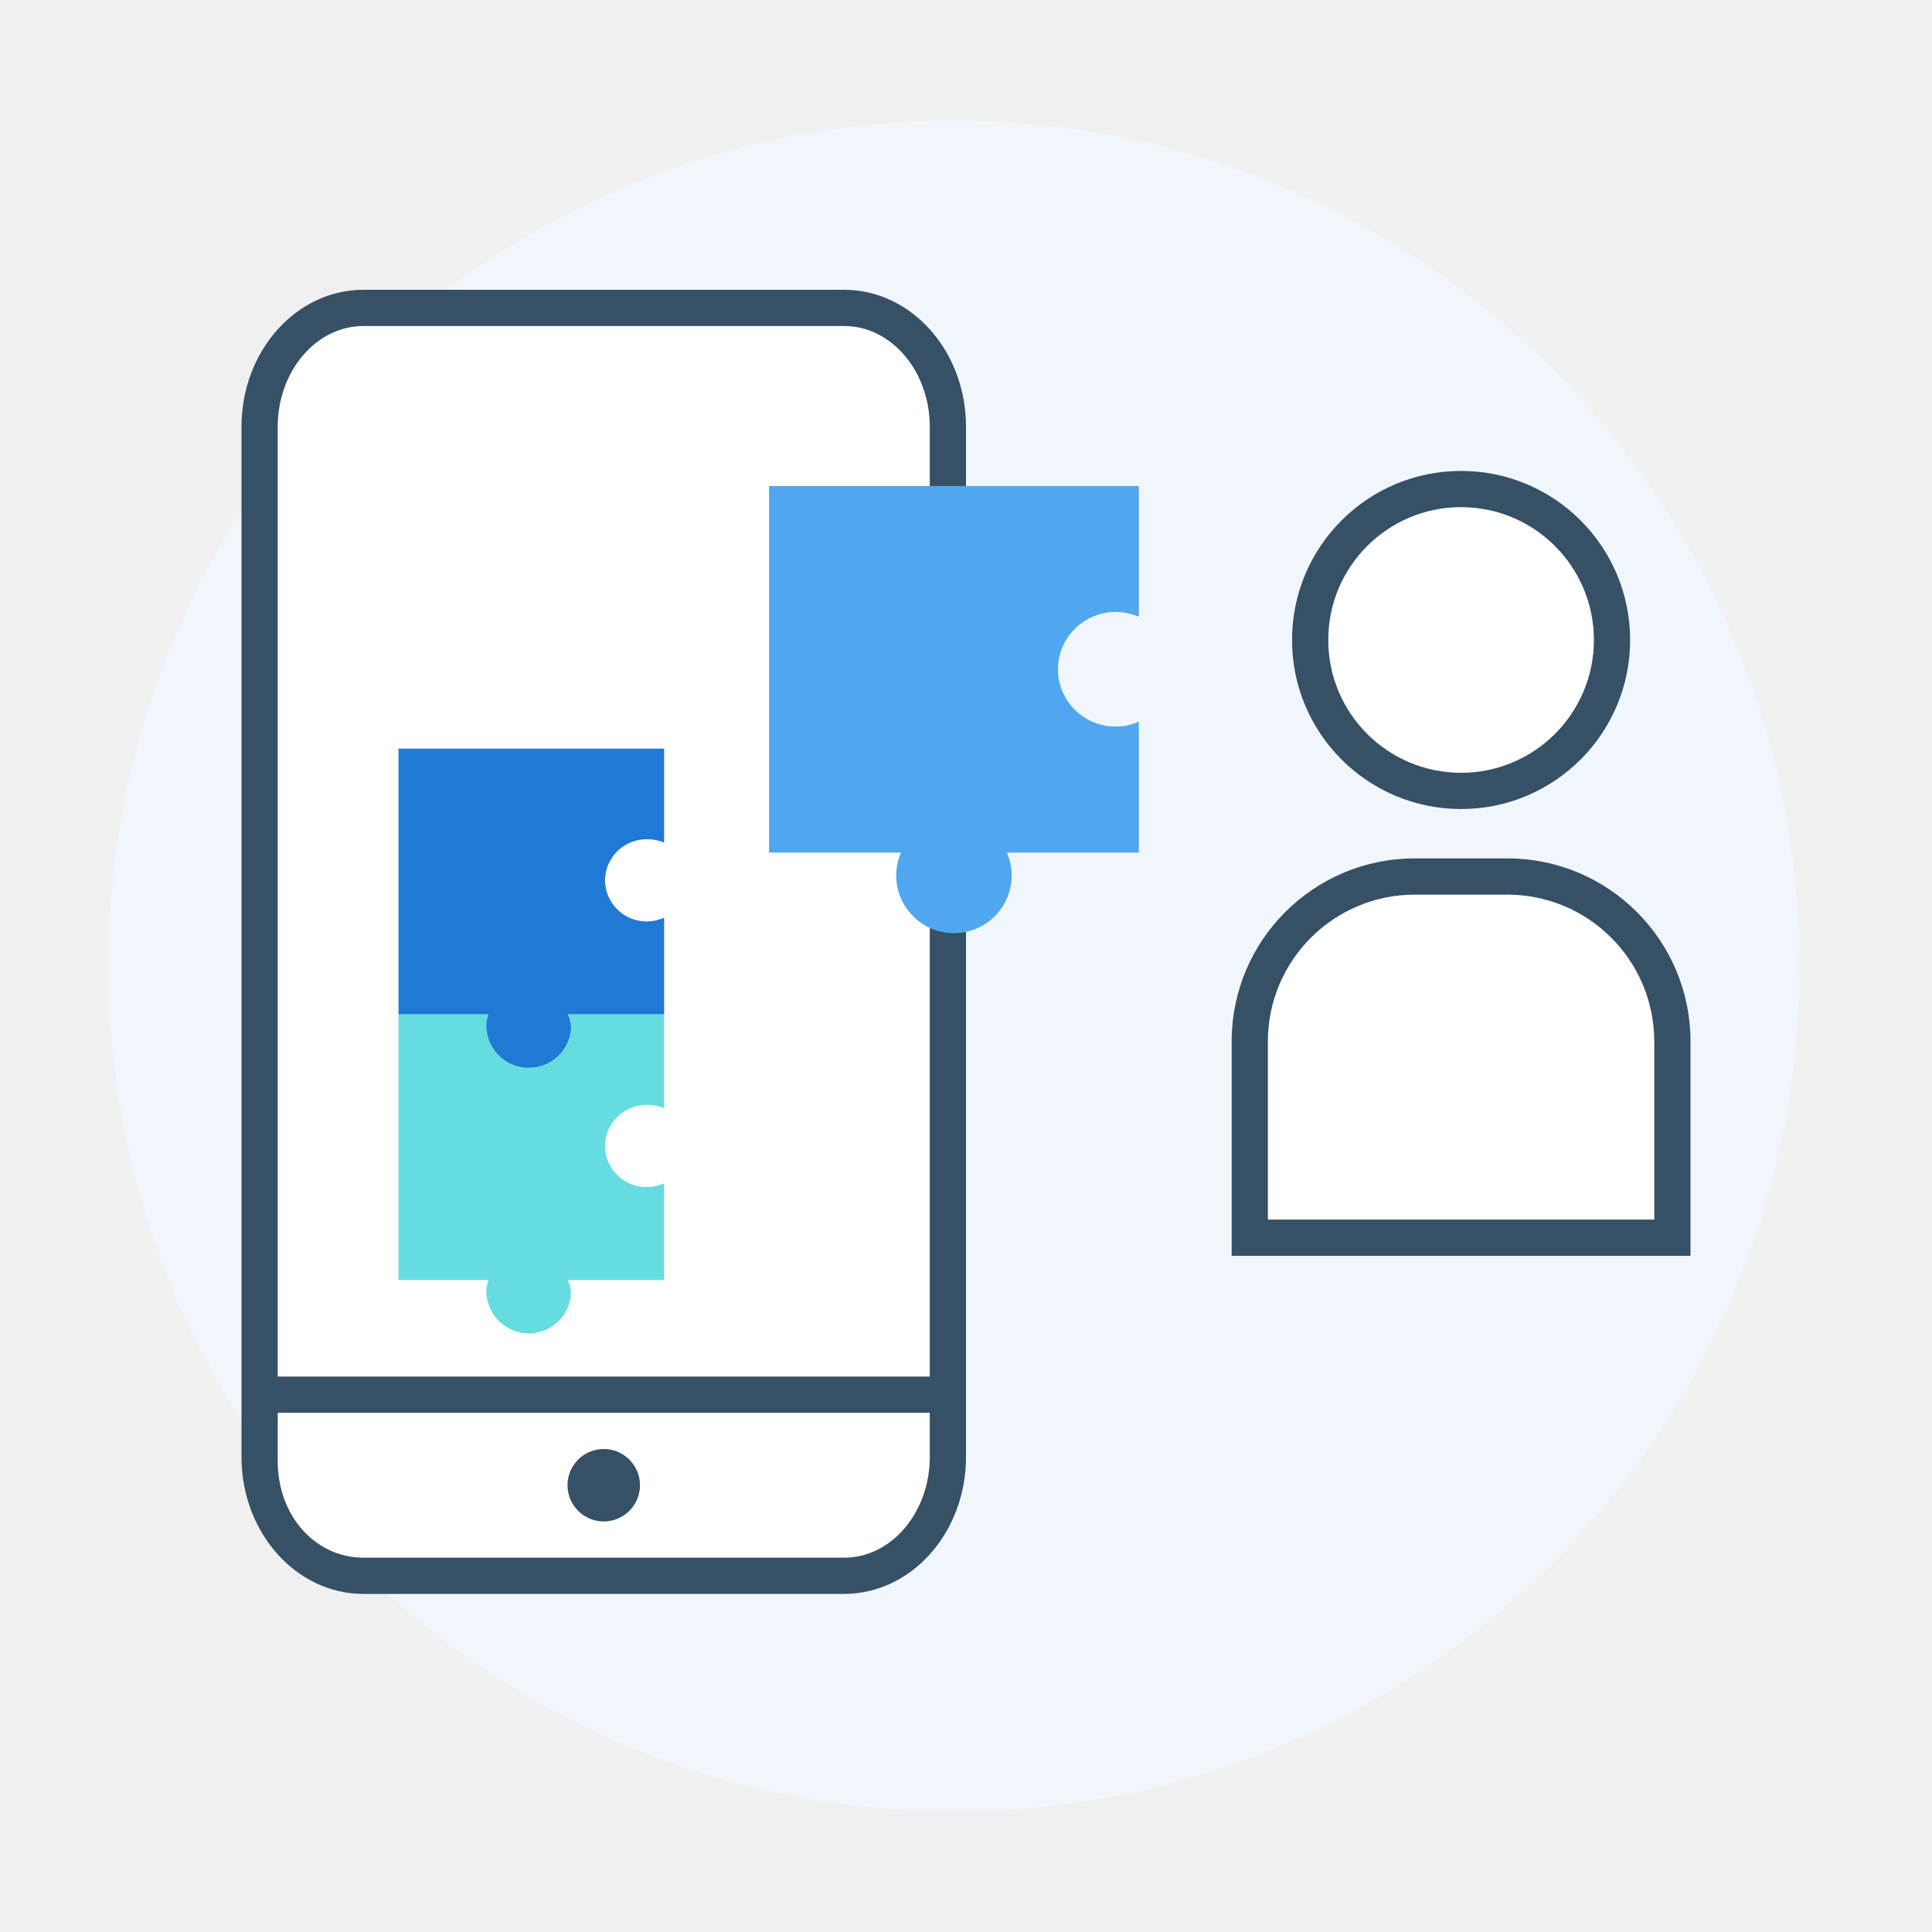
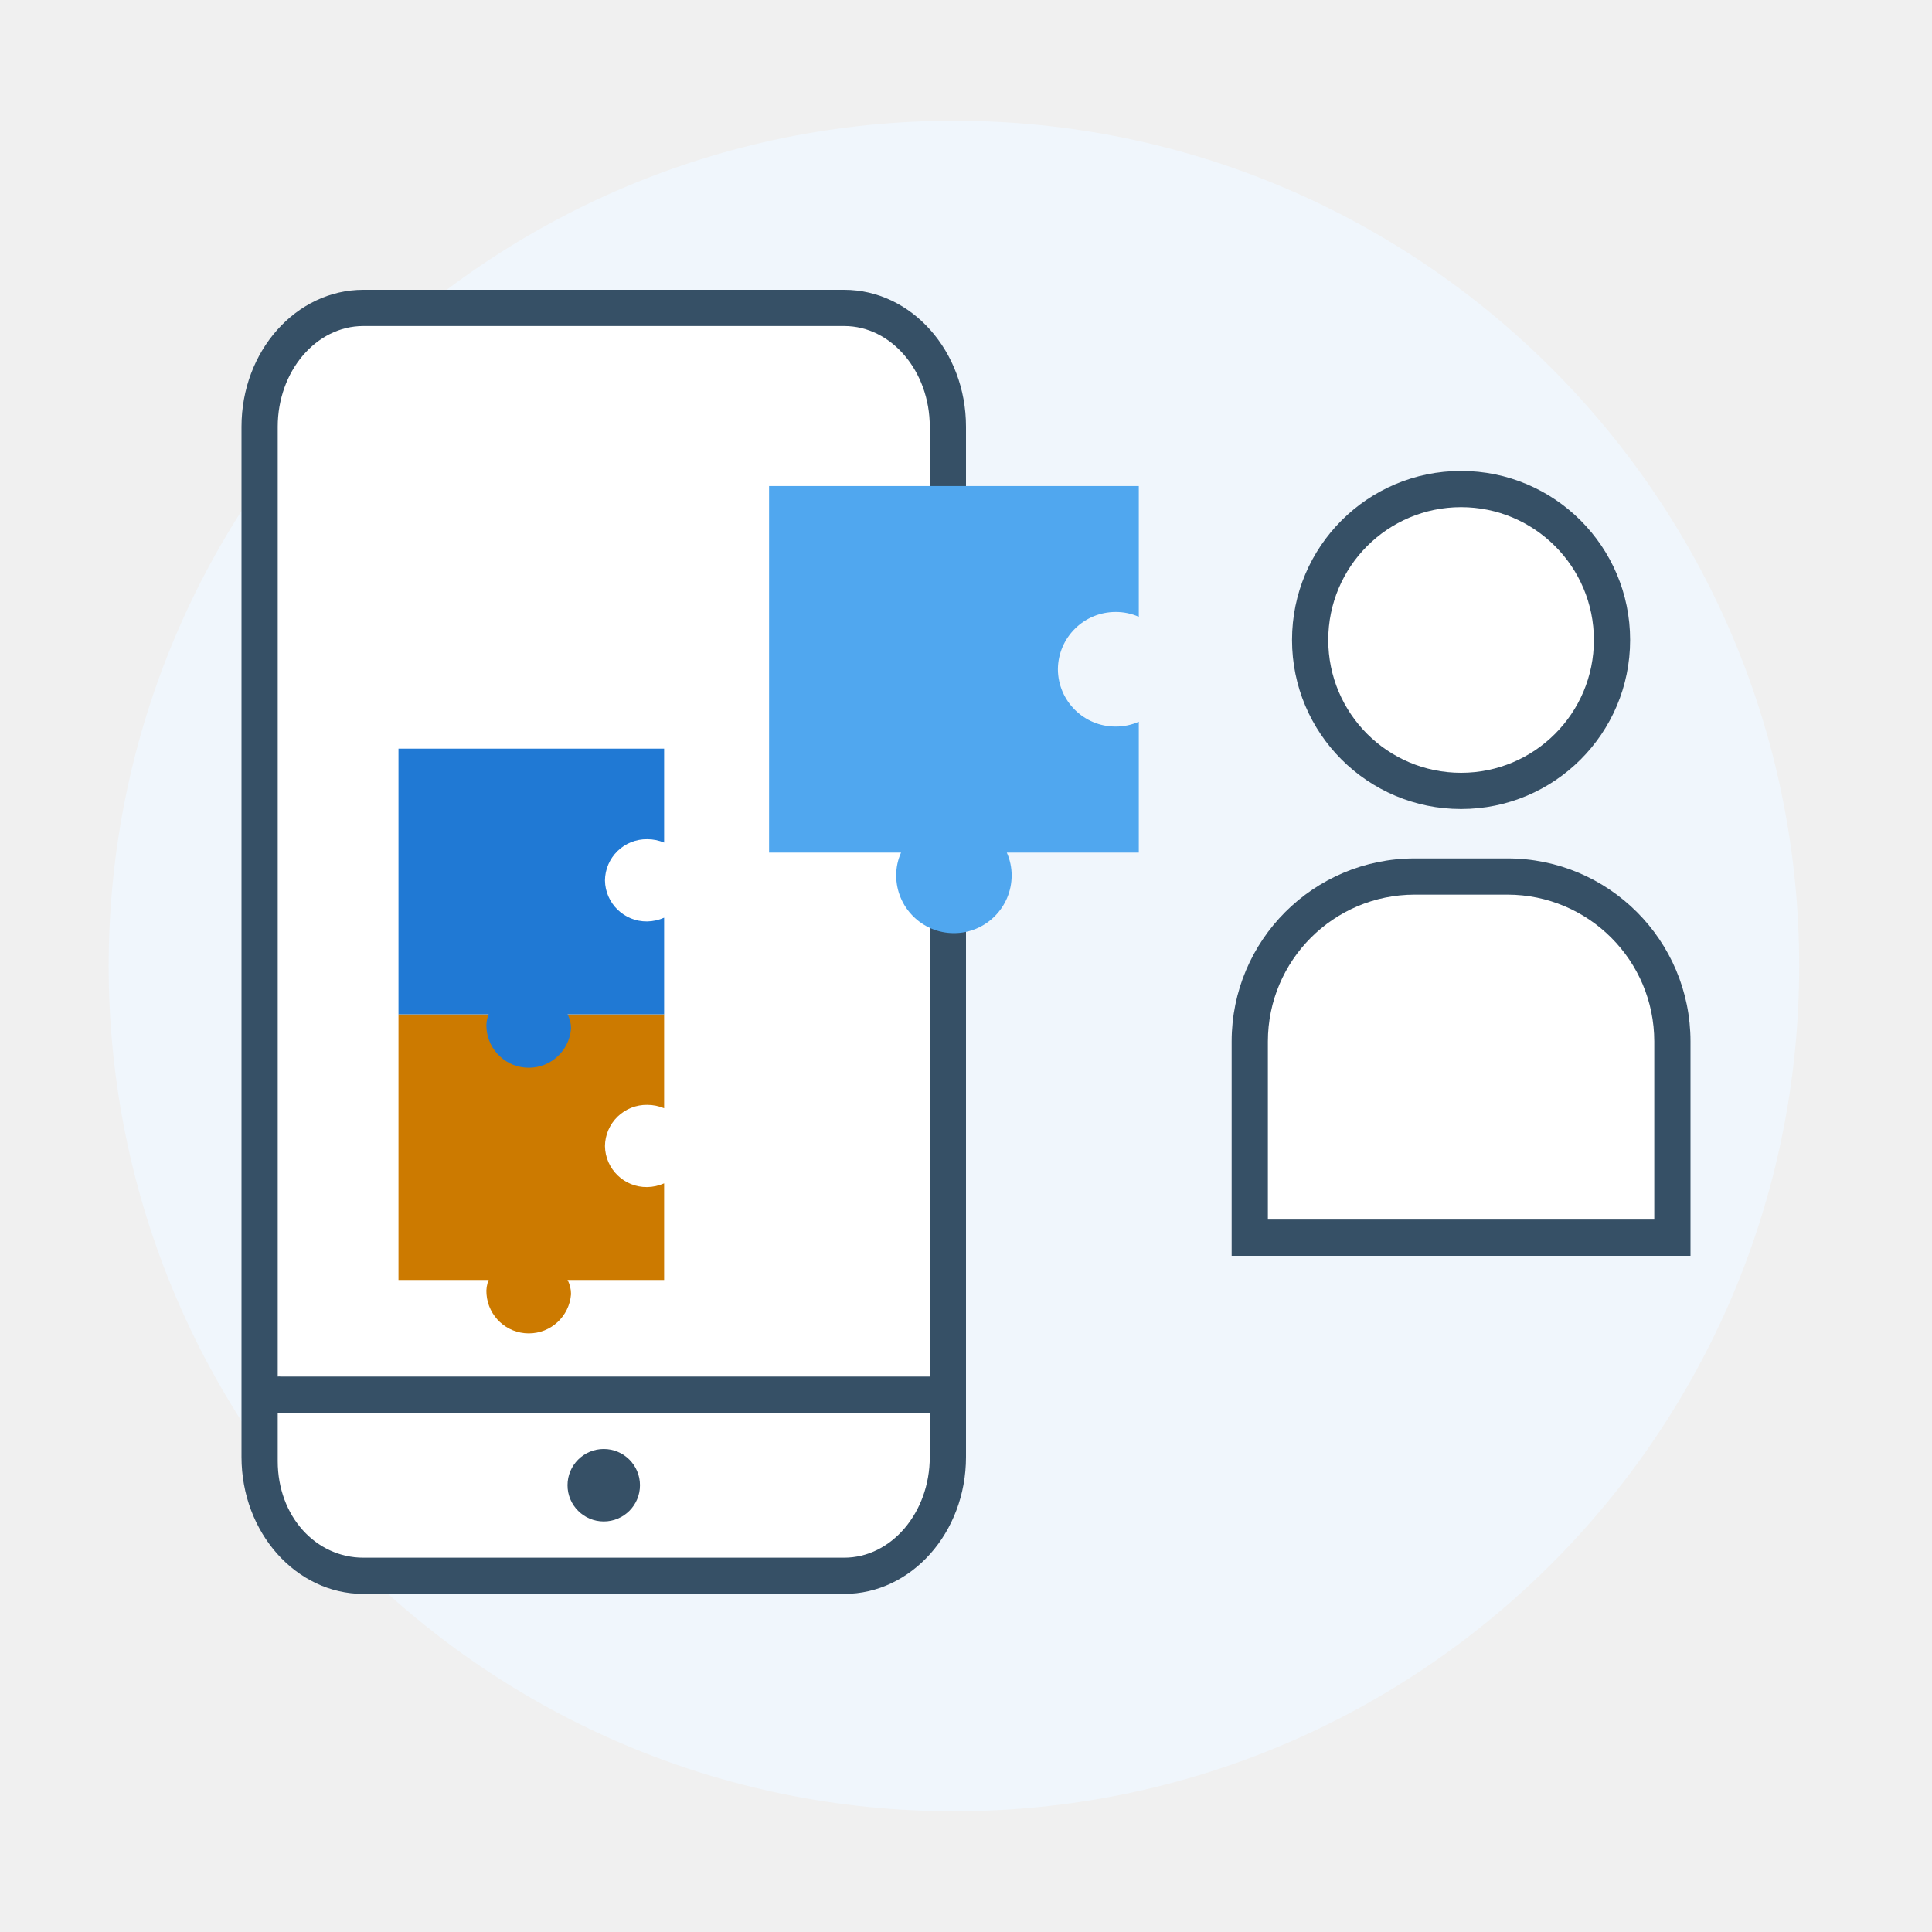
<svg xmlns="http://www.w3.org/2000/svg" viewBox="0 0 160 160">
  <defs>
-     <style>.cls-1{fill:#f0f6fc;}.cls-2{fill:#fff;}.cls-3{fill:#365066;}.cls-4{fill:#65dde0;}.cls-5{fill:#2079d4;}.cls-6{fill:#50a7ef;}.cls-7{fill:none;}</style>
+     <style>.cls-1{fill:#f0f6fc;}.cls-2{fill:#fff;}.cls-3{fill:#365066;}.cls-4{fill:#CC7A00;}.cls-5{fill:#2079d4;}.cls-6{fill:#50a7ef;}.cls-7{fill:none;}</style>
  </defs>
  <g id="privacy_social">
    <path class="cls-1" d="M79,150A70,70,0,1,0,9,80,70,70,0,0,0,79,150Z" />
    <circle class="cls-2" cx="121" cy="53" r="12.5" />
    <path class="cls-3" d="M121,42a11,11,0,1,1-11,11,11,11,0,0,1,11-11m0-3a14,14,0,1,0,14,14,14,14,0,0,0-14-14Z" />
    <path class="cls-2" d="M103.5,102.5V86.25a13.68,13.68,0,0,1,13.66-13.66h7.68A13.68,13.68,0,0,1,138.5,86.25V102.5Z" />
    <path class="cls-3" d="M124.84,74.09A12.17,12.17,0,0,1,137,86.25V101H105V86.25a12.17,12.17,0,0,1,12.16-12.16h7.68m0-3h-7.68A15.16,15.16,0,0,0,102,86.25V104h38V86.25a15.16,15.16,0,0,0-15.16-15.16Z" />
    <path class="cls-2" d="M30.08,130.5c-4.73,0-8.58-4.41-8.58-9.84V35.34c0-5.43,3.85-9.84,8.58-9.84H69.92c4.73,0,8.58,4.41,8.58,9.84v85.32c0,5.43-3.85,9.84-8.58,9.84Z" />
    <path class="cls-3" d="M69.91,24H30.09C24.52,24,20,29.08,20,35.34v85.32C20,126.92,24.52,132,30.09,132H69.91C75.48,132,80,126.92,80,120.66V35.34C80,29.08,75.48,24,69.91,24ZM23,35.34c0-4.6,3.18-8.34,7.09-8.34H69.91C73.82,27,77,30.74,77,35.34V114H23.24a.93.93,0,0,0-.24,0V35.34ZM69.91,129H30.09c-3.91,0-7.09-3.4-7.09-8v-4H77v3.66C77,125.26,73.82,129,69.91,129Z" />
    <circle class="cls-3" cx="50" cy="123" r="3" />
    <path class="cls-4" d="M50.1,94.91a3.45,3.45,0,0,0,3.5,3.4A3.61,3.61,0,0,0,55,98V106l-8,0a2.48,2.48,0,0,1,.29,1.18,3.51,3.51,0,0,1-7,0,2.43,2.43,0,0,1,.18-1.18H33V84H55v7.78a3.61,3.61,0,0,0-1.4-.28A3.45,3.45,0,0,0,50.1,94.91Z" />
    <path class="cls-5" d="M50.1,72.91a3.45,3.45,0,0,0,3.5,3.4A3.61,3.61,0,0,0,55,76V84l-8,0a2.48,2.48,0,0,1,.29,1.18,3.51,3.51,0,0,1-7,0A2.43,2.43,0,0,1,40.47,84H33V62H55v7.78a3.61,3.61,0,0,0-1.4-.28A3.45,3.45,0,0,0,50.1,72.91Z" />
    <path class="cls-6" d="M87.61,55.43a4.77,4.77,0,0,0,4.79,4.74,4.67,4.67,0,0,0,1.91-.4V70.61H83.38a4.57,4.57,0,0,1,.4,1.89,4.78,4.78,0,0,1-9.56,0,4.57,4.57,0,0,1,.4-1.89H63.69V40.25H94.31V51.08a4.67,4.67,0,0,0-1.91-.4A4.78,4.78,0,0,0,87.61,55.43Z" />
    <rect class="cls-7" width="160" height="160" />
  </g>
</svg>
